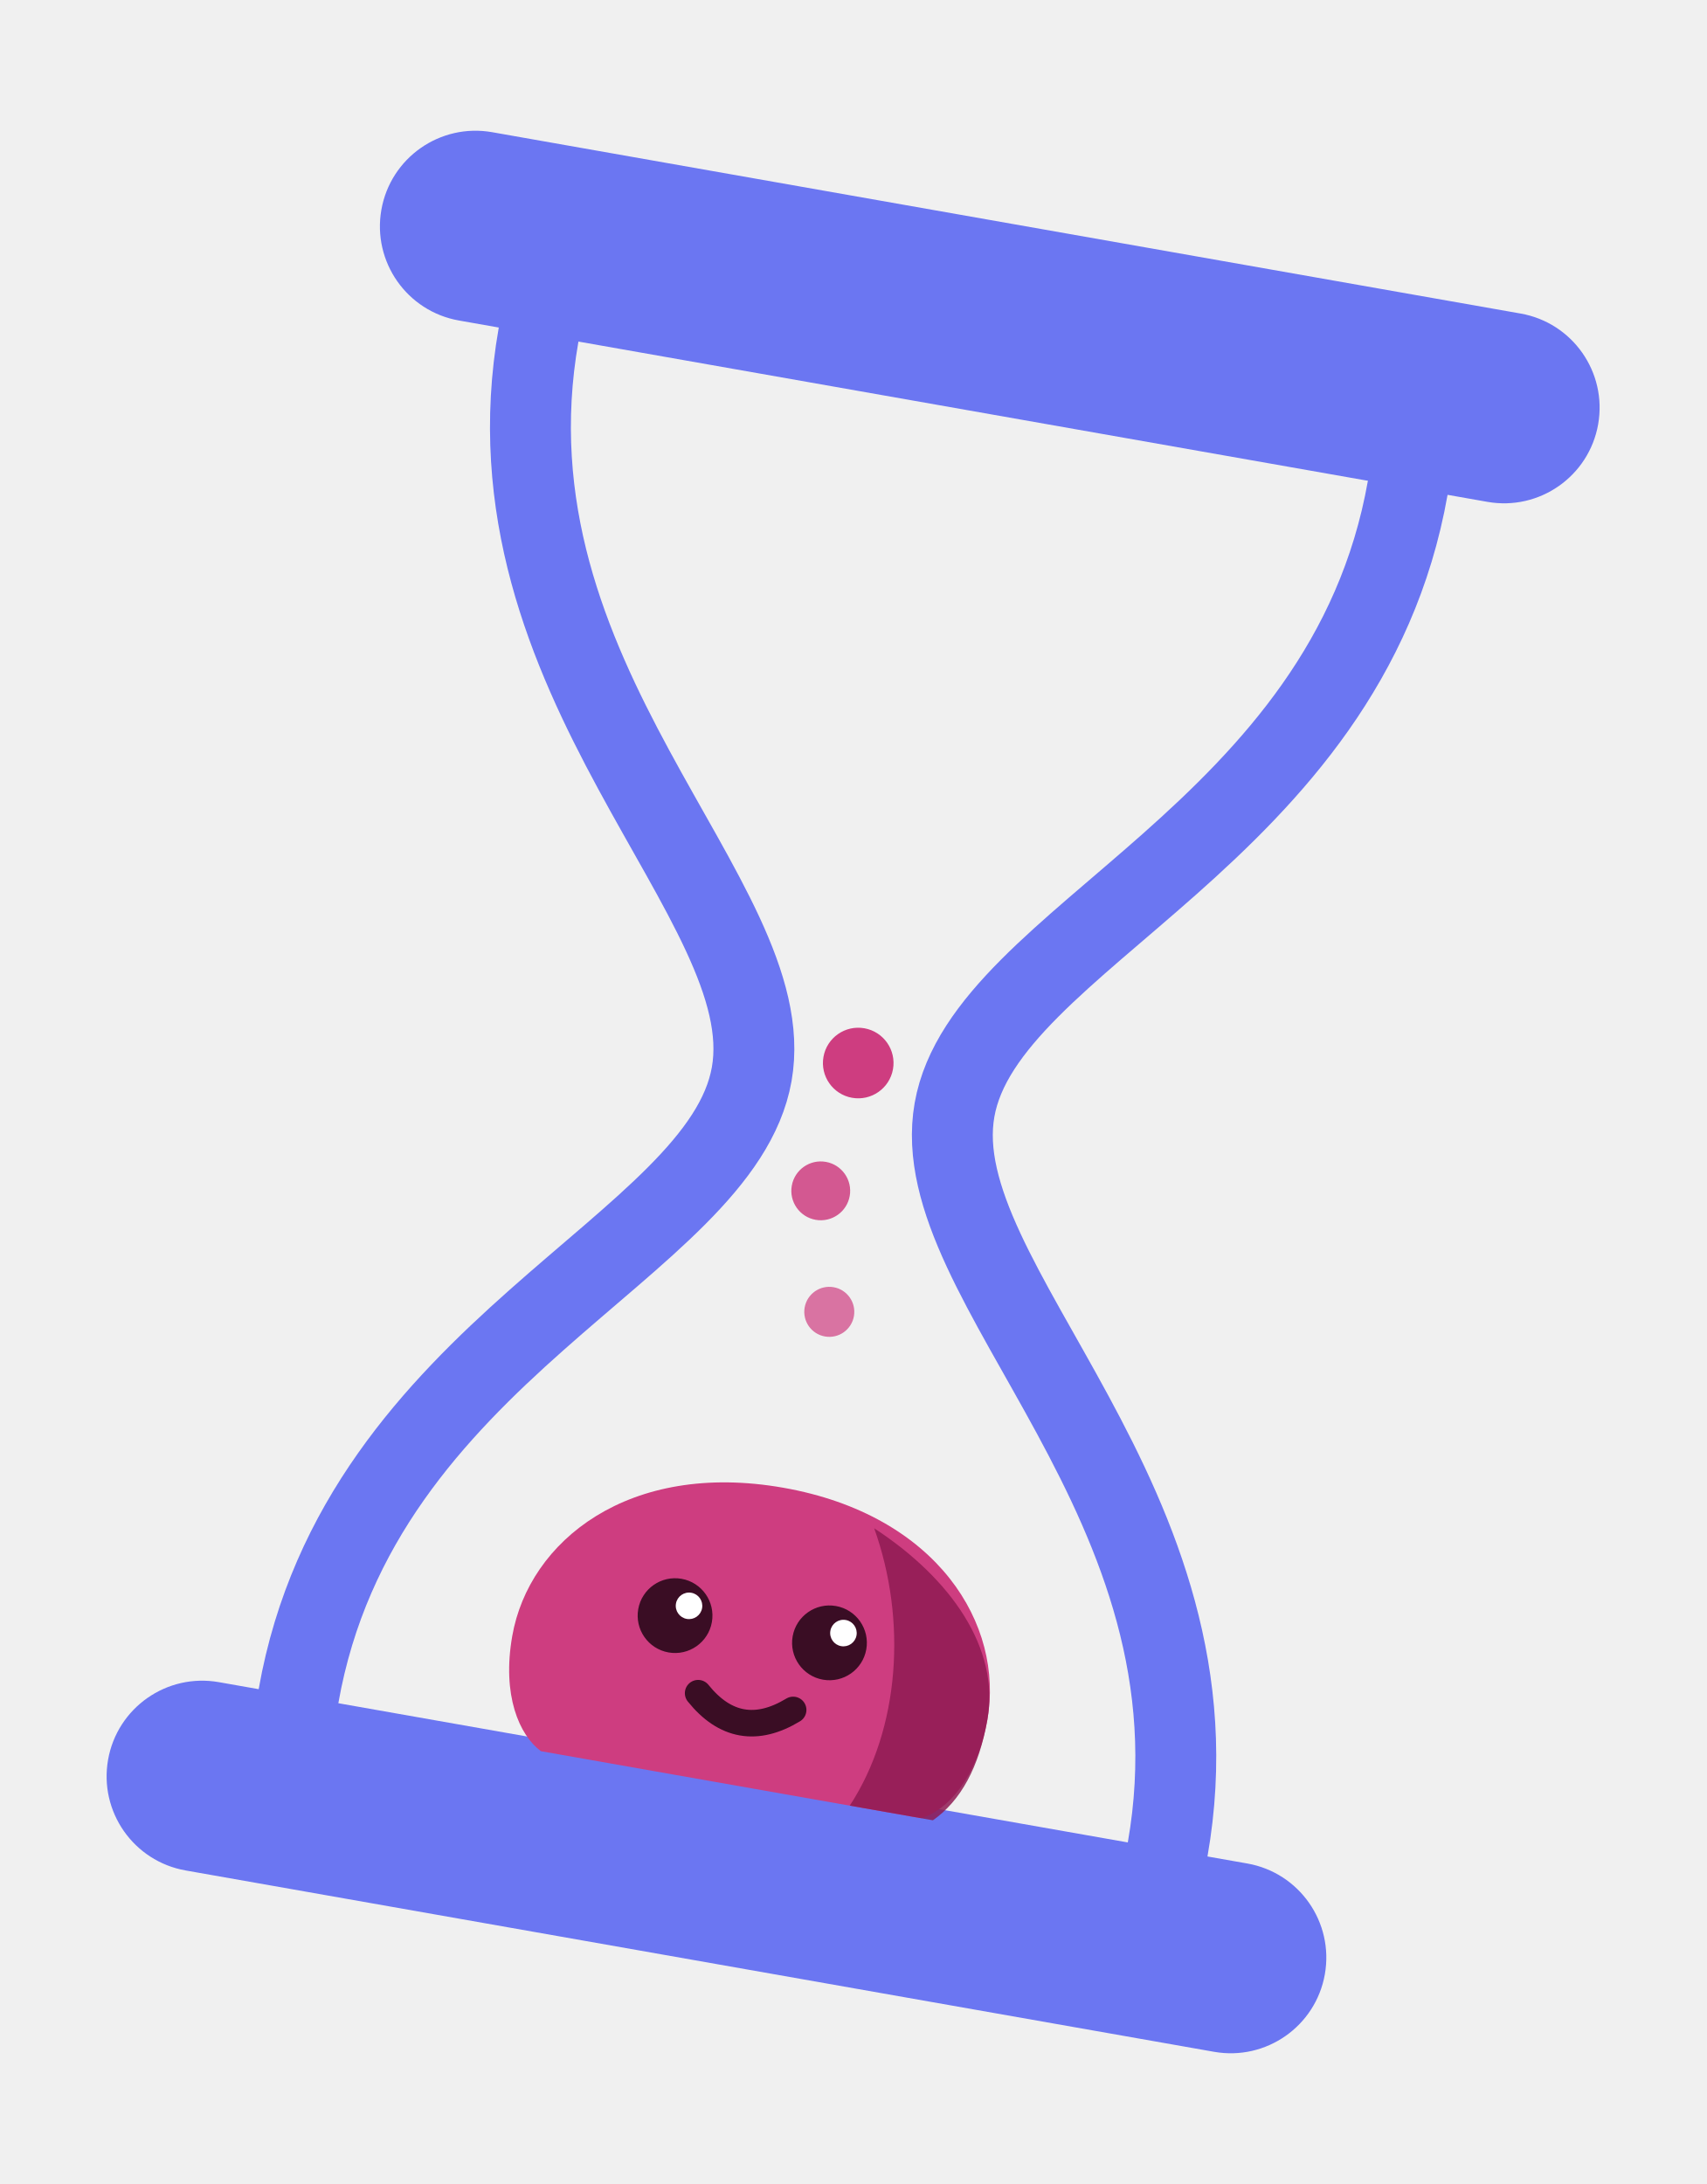
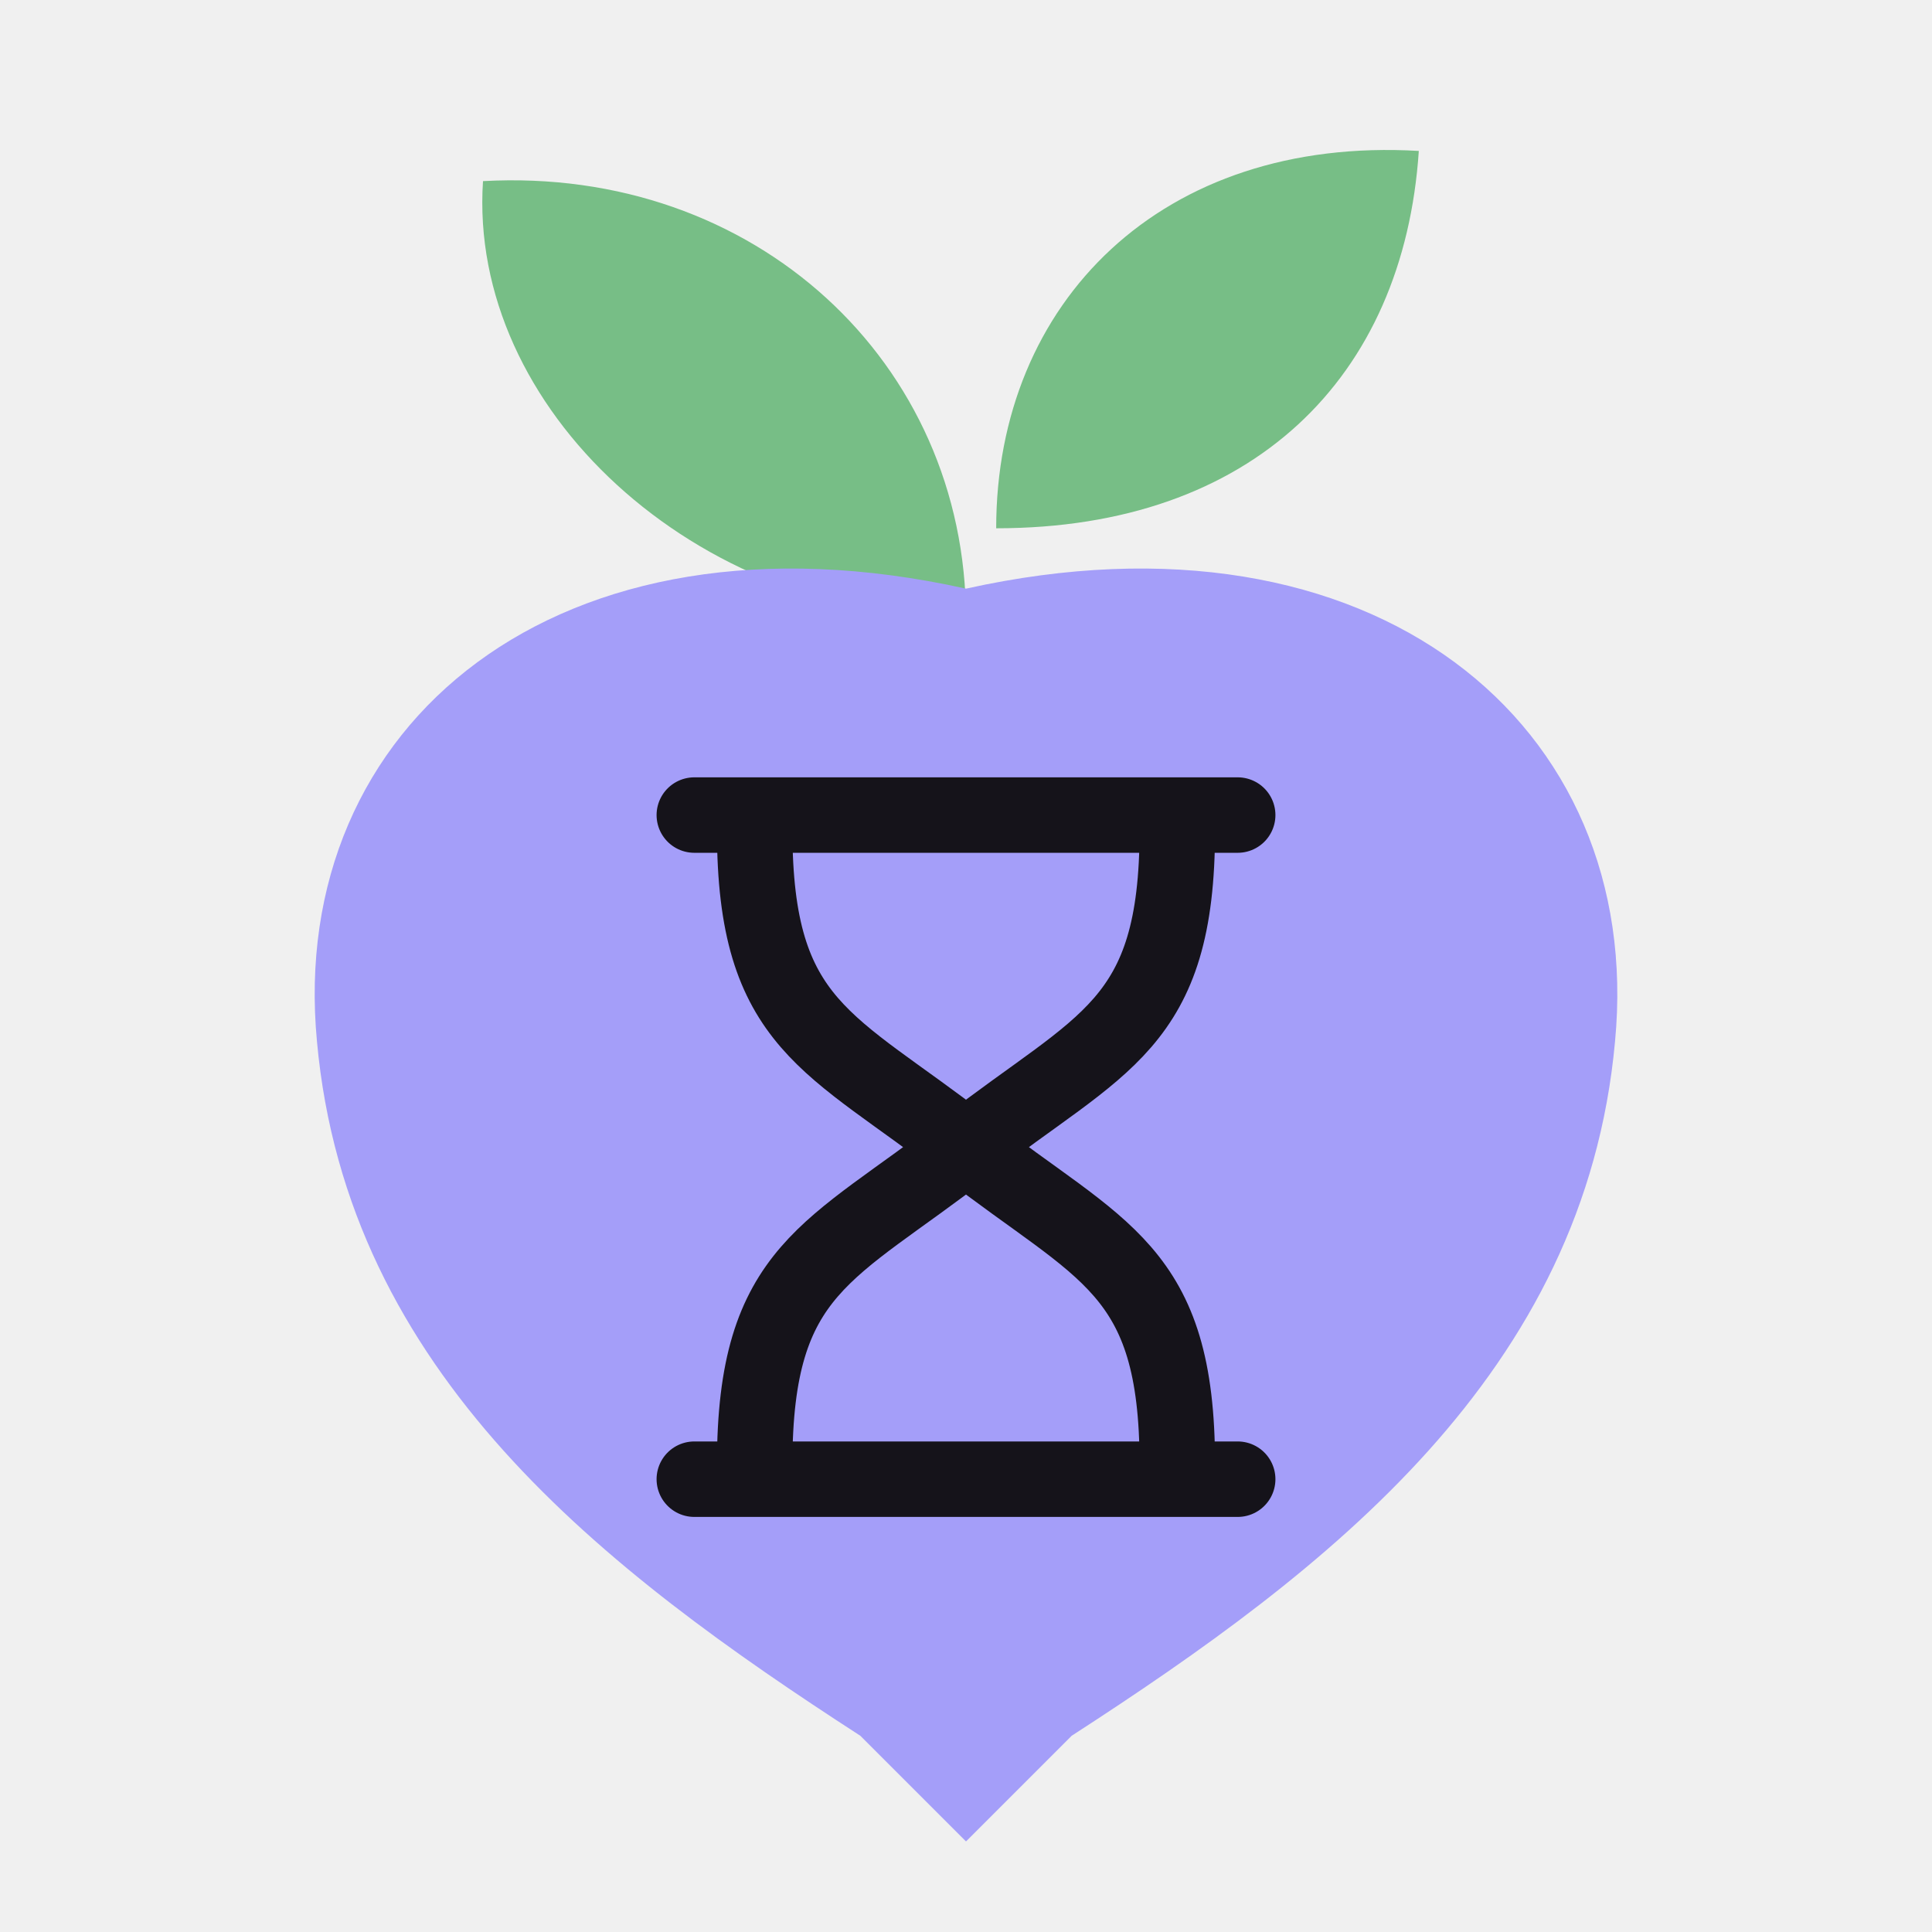
- <svg xmlns="http://www.w3.org/2000/svg" viewBox="42 26 116 148" width="100" height="128" fill="none">
-   <g transform="rotate(10 100 100)">
-     <rect x="58" y="40" width="84" height="13" rx="6.5" fill="#6B76F2" />
-     <rect x="58" y="147" width="84" height="13" rx="6.5" fill="#6B76F2" />
-     <path d="M70,53 C70,77 93,88 93,100 C93,112 70,123 70,147" stroke="#6B76F2" stroke-width="5.5" fill="none" stroke-linecap="round" />
-     <path d="M130,53 C130,77 107,88 107,100 C107,112 130,123 130,147" stroke="#6B76F2" stroke-width="5.5" fill="none" stroke-linecap="round" />
-     <circle cx="100" cy="98" r="2.4" fill="#CE3D80" />
-     <circle cx="99" cy="107" r="2" fill="#CE3D80" opacity="0.85" />
-     <circle cx="101" cy="115" r="1.7" fill="#CE3D80" opacity="0.7" />
-     <g transform="translate(100,147) scale(0.82)">
-       <path d="M0,-24 C-13,-24 -20,-16 -20,-8 C-20,-3 -18,0 -16,1 L16,1 C18,0 20,-3 20,-8 C20,-16 13,-24 0,-24 Z" fill="#CE3D80" />
-       <path d="M8,-22 C15,-19 20,-14 20,-8 C20,-4 19,-1 17,1 L10,1 C13,-6 12,-15 8,-22 Z" fill="#8E1A52" opacity="0.85" />
-       <circle cx="-7" cy="-12" r="3.1" fill="#3A0D24" />
-       <circle cx="-6" cy="-13" r="1.1" fill="#FFFFFF" />
-       <circle cx="6" cy="-12" r="3.1" fill="#3A0D24" />
-       <circle cx="7" cy="-13" r="1.1" fill="#FFFFFF" />
-       <path d="M-4,-6 Q0,-2.5 4,-6" stroke="#3A0D24" stroke-width="2.2" stroke-linecap="round" fill="none" />
-     </g>
+ <svg xmlns="http://www.w3.org/2000/svg" viewBox="0 0 128 128" width="128" height="128" fill="none" role="img" aria-label="Temporal Contract">
+   <path d="M64 41C46 41 31 27 32 12c18-1 32 12 32 29ZM66 35C66 20 77 9 94 10c-1 15-11 25-28 25Z" fill="#77BE86" />
+   <path d="M64 39C37 33 19 48 21 69c2 22 19 35 36 46l7 7 7-7c17-11 34-24 36-46 2-21-16-36-43-30Z" fill="#A49EF9" />
+   <g color="#15131A" stroke="currentColor" stroke-width="5" stroke-linecap="round" stroke-linejoin="round">
+     <path d="M46 54h36M46 98h36M50 55c0 13 5 14 14 21-9 7-14 8-14 21m28-42c0 13-5 14-14 21 9 7 14 8 14 21" />
  </g>
</svg>
